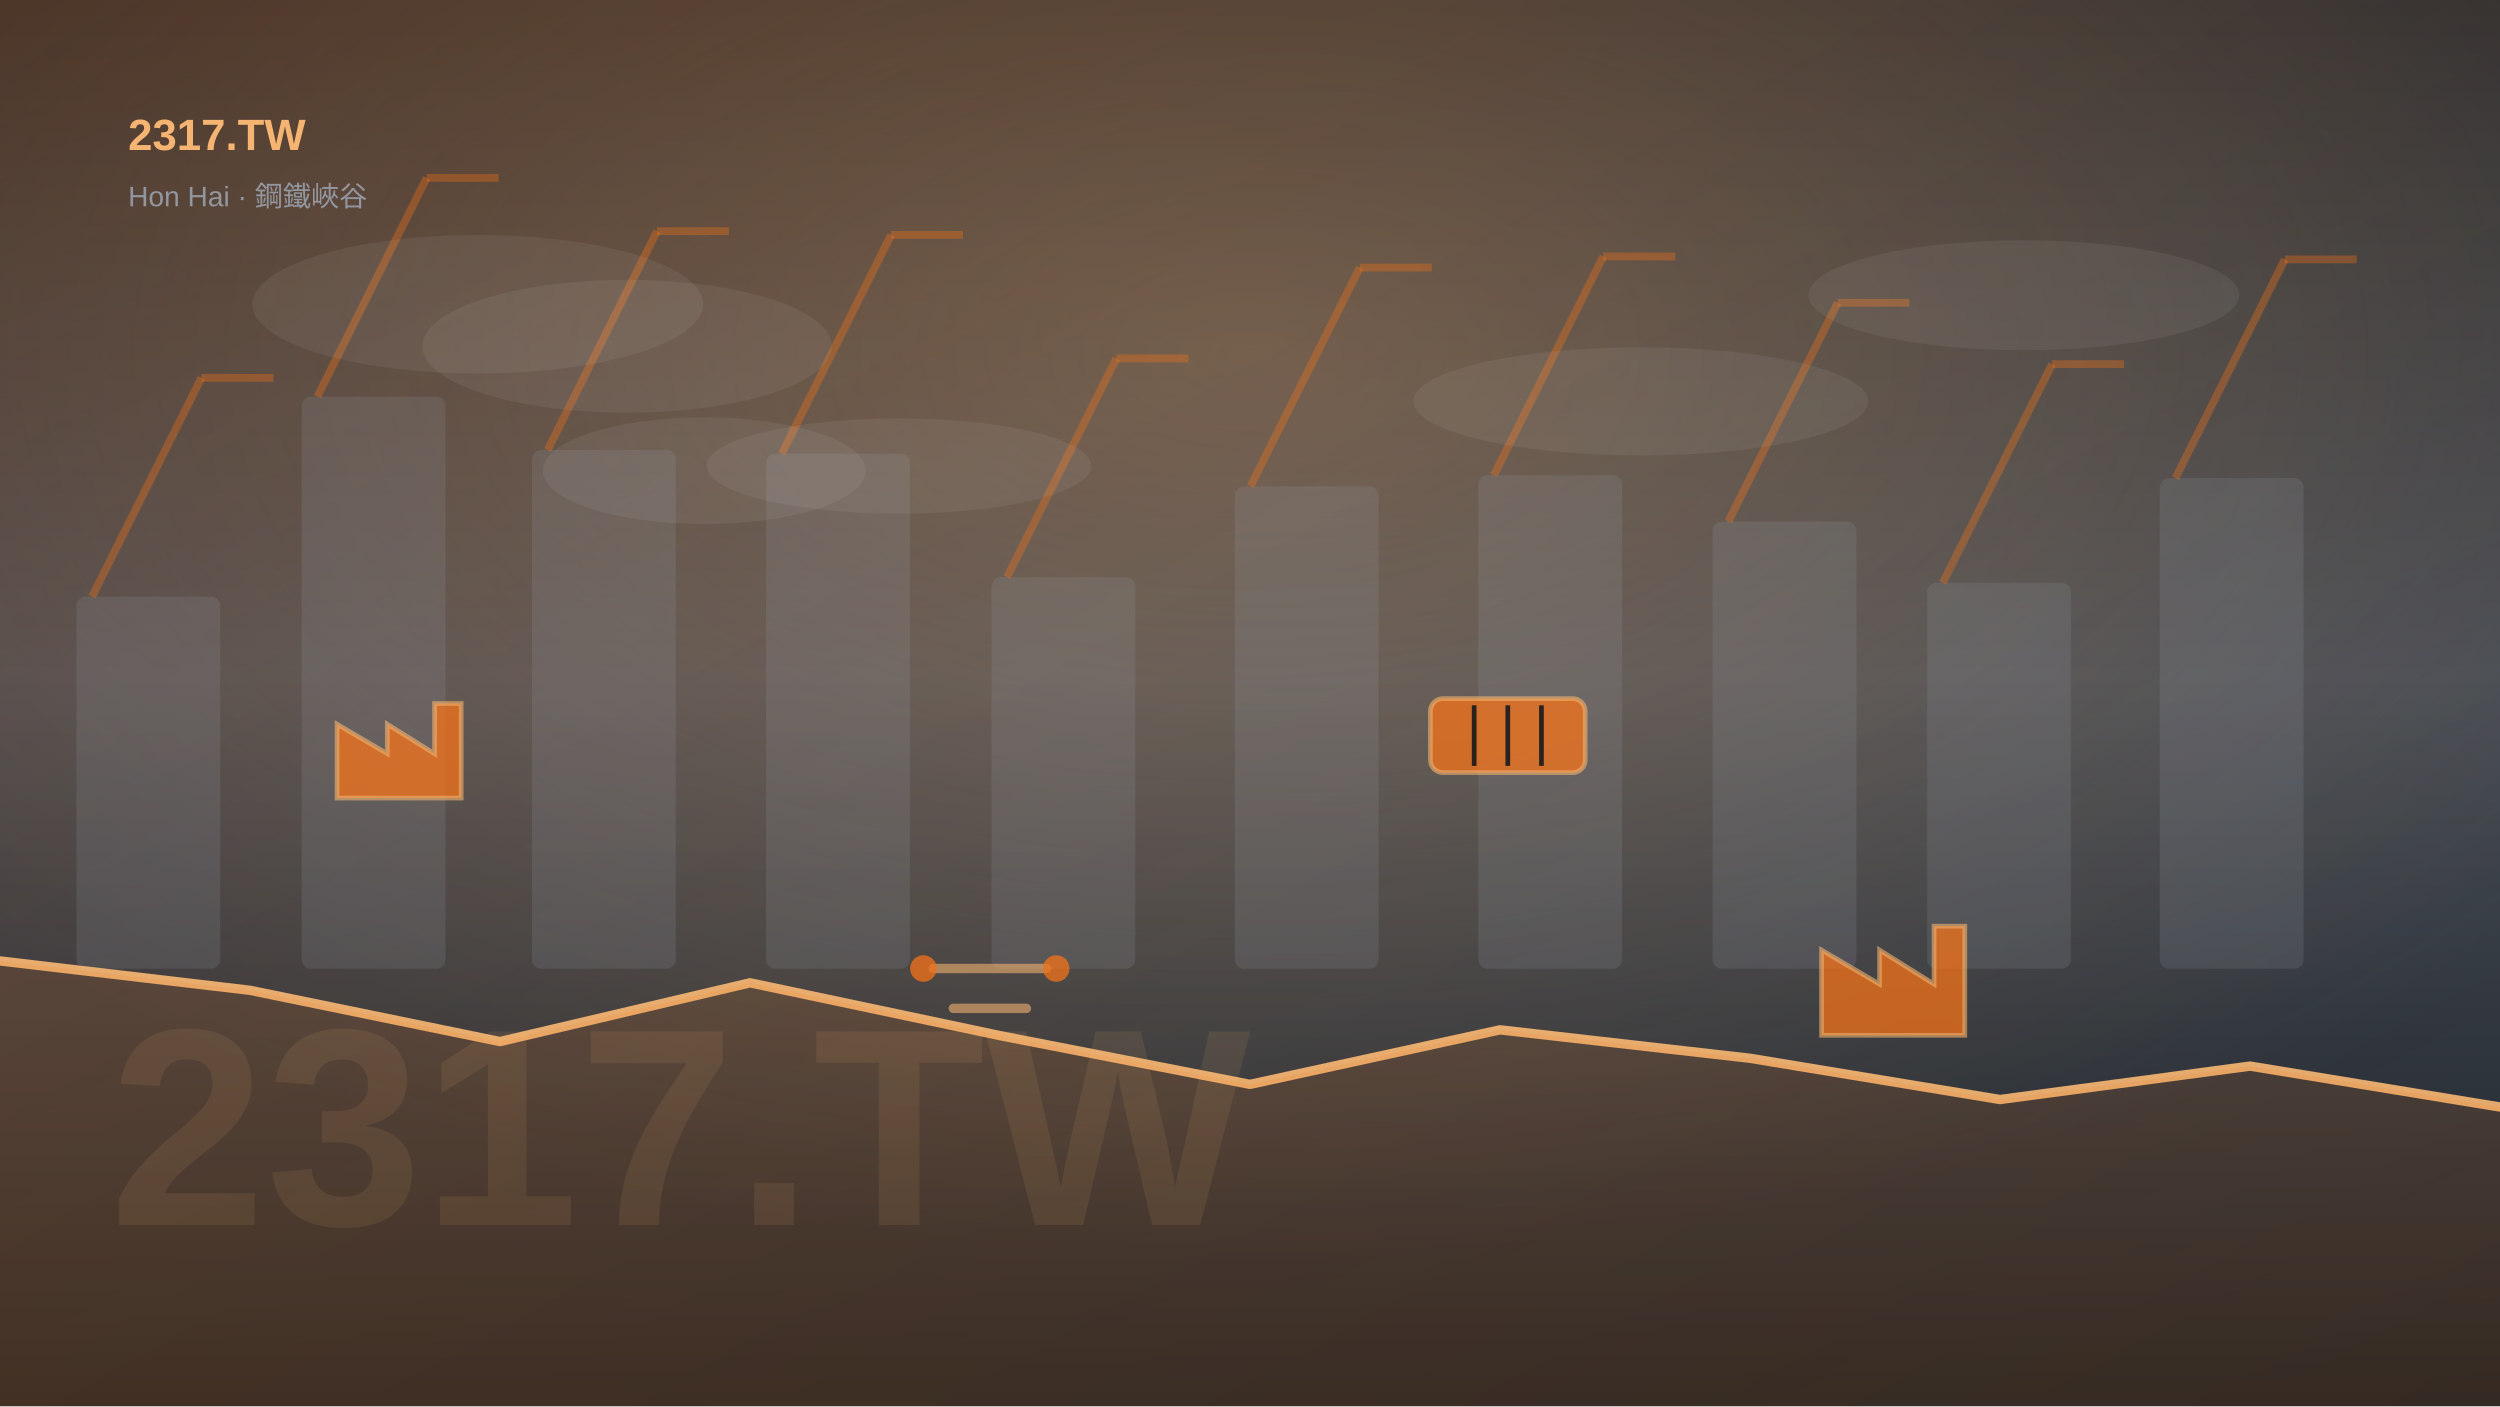
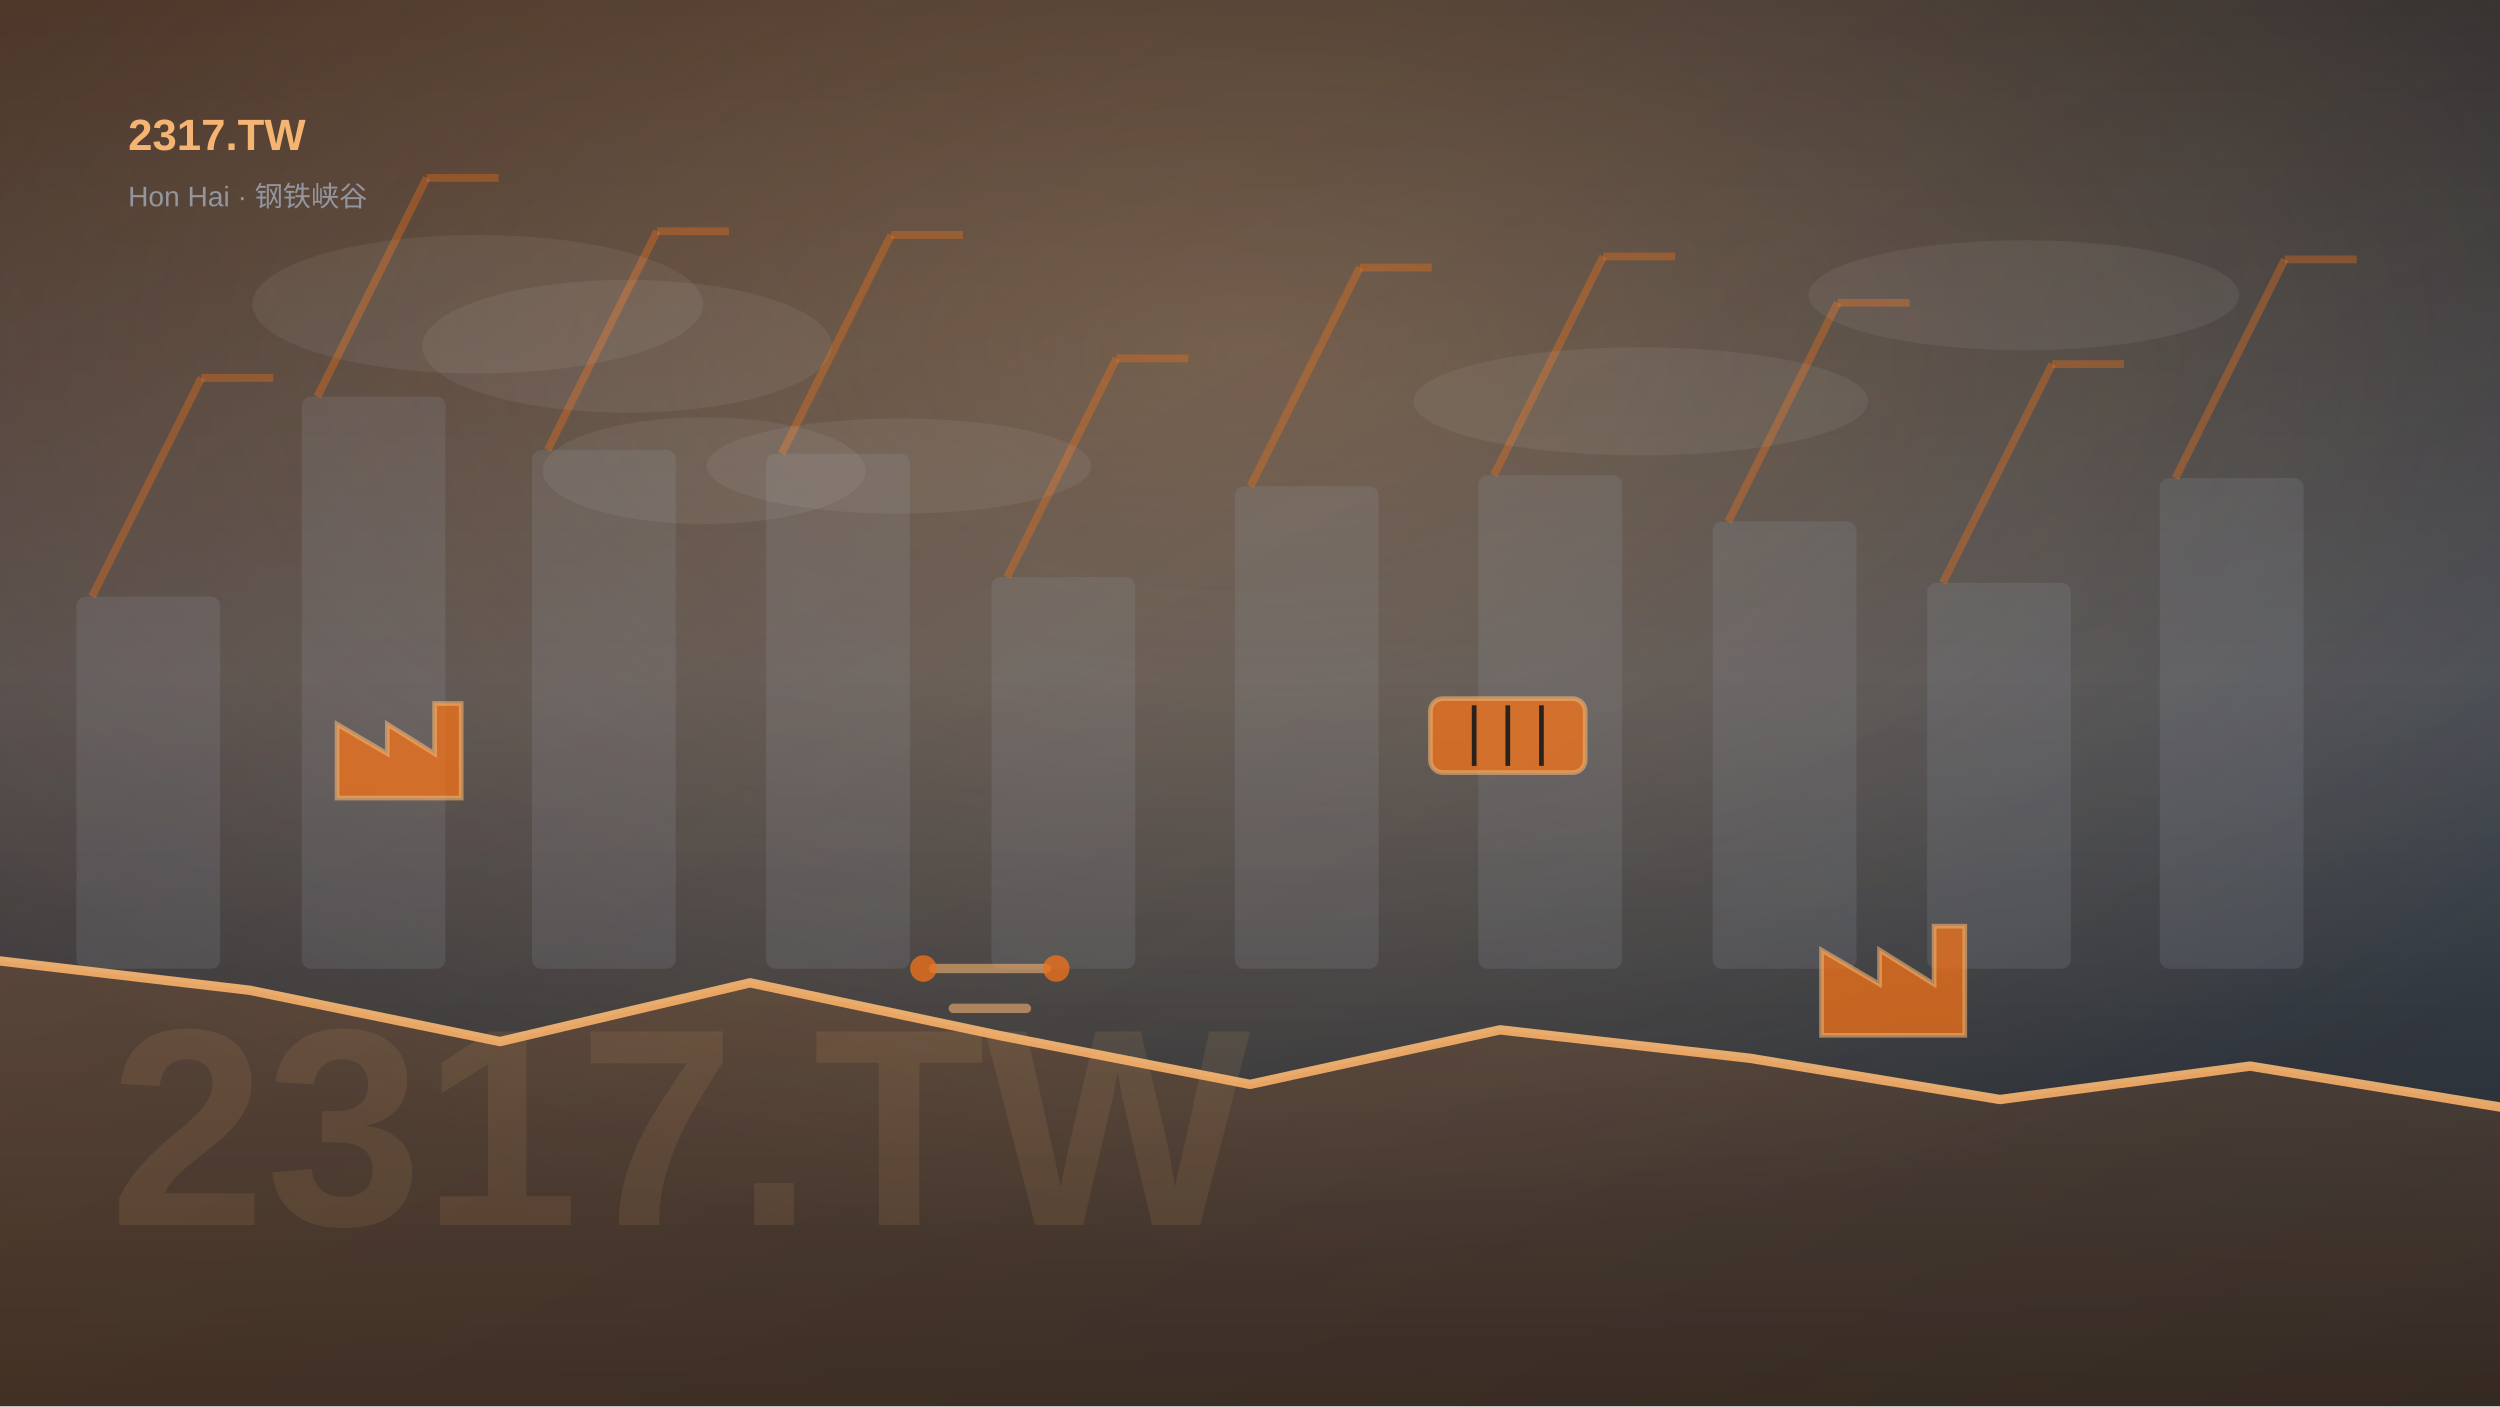
<svg xmlns="http://www.w3.org/2000/svg" viewBox="0 0 1600 900" fill="none">
  <defs>
    <linearGradient id="bg" x1="0" y1="0" x2="0" y2="1">
      <stop offset="0%" stop-color="#1d232a" />
      <stop offset="48%" stop-color="#3d4651" />
      <stop offset="100%" stop-color="#161b20" />
    </linearGradient>
    <radialGradient id="glow" cx="50%" cy="25%" r="65%">
      <stop offset="0%" stop-color="#FDBA7447" />
      <stop offset="100%" stop-color="#FDBA7400" />
    </radialGradient>
    <linearGradient id="fade" x1="0" y1="0" x2="1" y2="1">
      <stop offset="0%" stop-color="#F973162e" />
      <stop offset="100%" stop-color="#9CA3AF08" />
    </linearGradient>
  </defs>
  <rect width="1600" height="900" fill="url(#bg)" />
  <rect width="1600" height="900" fill="url(#glow)" />
  <rect width="1600" height="900" fill="url(#fade)" />
  <g>
    <rect x="48.911" y="381.825" width="92" height="238.175" rx="6" fill="#9CA3AF29" />
    <line x1="58.911" y1="381.825" x2="128.911" y2="241.825" stroke="#F9731657" stroke-width="5" />
    <line x1="128.911" y1="241.825" x2="174.911" y2="241.825" stroke="#F9731657" stroke-width="5" />
    <rect x="193.105" y="253.846" width="92" height="366.154" rx="6" fill="#9CA3AF29" />
    <line x1="203.105" y1="253.846" x2="273.105" y2="113.846" stroke="#F9731657" stroke-width="5" />
    <line x1="273.105" y1="113.846" x2="319.105" y2="113.846" stroke="#F9731657" stroke-width="5" />
    <rect x="340.49" y="287.974" width="92" height="332.026" rx="6" fill="#9CA3AF29" />
    <line x1="350.49" y1="287.974" x2="420.49" y2="147.974" stroke="#F9731657" stroke-width="5" />
    <line x1="420.49" y1="147.974" x2="466.49" y2="147.974" stroke="#F9731657" stroke-width="5" />
    <rect x="490.316" y="290.35" width="92" height="329.65" rx="6" fill="#9CA3AF29" />
    <line x1="500.316" y1="290.35" x2="570.316" y2="150.35" stroke="#F9731657" stroke-width="5" />
    <line x1="570.316" y1="150.35" x2="616.316" y2="150.35" stroke="#F9731657" stroke-width="5" />
    <rect x="634.526" y="369.372" width="92" height="250.628" rx="6" fill="#9CA3AF29" />
    <line x1="644.526" y1="369.372" x2="714.526" y2="229.372" stroke="#F9731657" stroke-width="5" />
    <line x1="714.526" y1="229.372" x2="760.526" y2="229.372" stroke="#F9731657" stroke-width="5" />
    <rect x="790.297" y="311.23" width="92" height="308.77" rx="6" fill="#9CA3AF29" />
    <line x1="800.297" y1="311.23" x2="870.297" y2="171.23" stroke="#F9731657" stroke-width="5" />
    <line x1="870.297" y1="171.23" x2="916.297" y2="171.23" stroke="#F9731657" stroke-width="5" />
    <rect x="946.098" y="304.134" width="92" height="315.866" rx="6" fill="#9CA3AF29" />
    <line x1="956.098" y1="304.134" x2="1026.098" y2="164.134" stroke="#F9731657" stroke-width="5" />
    <line x1="1026.098" y1="164.134" x2="1072.098" y2="164.134" stroke="#F9731657" stroke-width="5" />
    <rect x="1096.124" y="333.779" width="92" height="286.221" rx="6" fill="#9CA3AF29" />
    <line x1="1106.124" y1="333.779" x2="1176.124" y2="193.779" stroke="#F9731657" stroke-width="5" />
    <line x1="1176.124" y1="193.779" x2="1222.124" y2="193.779" stroke="#F9731657" stroke-width="5" />
    <rect x="1233.388" y="373.03" width="92" height="246.97" rx="6" fill="#9CA3AF29" />
    <line x1="1243.388" y1="373.03" x2="1313.388" y2="233.03" stroke="#F9731657" stroke-width="5" />
    <line x1="1313.388" y1="233.03" x2="1359.388" y2="233.03" stroke="#F9731657" stroke-width="5" />
    <rect x="1382.266" y="306.025" width="92" height="313.975" rx="6" fill="#9CA3AF29" />
    <line x1="1392.266" y1="306.025" x2="1462.266" y2="166.025" stroke="#F9731657" stroke-width="5" />
    <line x1="1462.266" y1="166.025" x2="1508.266" y2="166.025" stroke="#F9731657" stroke-width="5" />
    <ellipse cx="401.327" cy="221.629" rx="131.017" ry="42.492" fill="#FFFFFF0f" />
    <ellipse cx="1050.086" cy="256.876" rx="145.532" ry="34.598" fill="#FFFFFF0f" />
    <ellipse cx="1295.309" cy="188.933" rx="137.823" ry="35.183" fill="#FFFFFF0f" />
    <ellipse cx="450.661" cy="301.249" rx="103.327" ry="34.102" fill="#FFFFFF0f" />
    <ellipse cx="305.749" cy="194.701" rx="144.232" ry="44.326" fill="#FFFFFF0f" />
    <ellipse cx="575.309" cy="298.273" rx="123.11" ry="30.474" fill="#FFFFFF0f" />
  </g>
  <g opacity="0.92">
    <g transform="translate(255.4357, 478.599)">
      <path d="M-39.721 32.155 V-15.132 L-7.566 3.783 V-15.132 L22.698 3.783 V-28.372 H39.721 V32.155 Z" fill="#F97316c7" stroke="#FDBA7499" stroke-width="3" />
    </g>
    <g transform="translate(633.4924, 632.6053)">
      <path d="M-36.131 -12.752 H36.131 M-23.379 12.752 H23.379" stroke="#FDBA7499" stroke-width="6" stroke-linecap="round" />
      <circle cx="-42.507" cy="-12.752" r="8.501" fill="#F97316c7" />
      <circle cx="42.507" cy="-12.752" r="8.501" fill="#F97316c7" />
    </g>
    <g transform="translate(964.9903, 470.7876)">
      <rect x="-49.536" y="-23.691" width="99.072" height="47.382" rx="8" fill="#F97316c7" stroke="#FDBA7499" stroke-width="3" />
      <path d="M-21.537 -19.384 V19.384 M0 -19.384 V19.384 M21.537 -19.384 V19.384" stroke="#111317e6" stroke-width="3" />
    </g>
    <g transform="translate(1211.626, 625.4894)">
      <path d="M-45.847 37.114 V-17.465 L-8.733 4.366 V-17.465 L26.198 4.366 V-32.748 H45.847 V37.114 Z" fill="#F97316c7" stroke="#FDBA7499" stroke-width="3" />
    </g>
  </g>
  <g>
    <polyline points="0.0,615.0 160.0,633.8 320.0,666.6 480.0,629.0 640.0,662.8 800.0,694.0 960.0,659.1 1120.0,677.3 1280.0,703.7 1440.0,682.3 1600.0,708.5" fill="none" stroke="#FDBA74e0" stroke-width="6" stroke-linecap="round" stroke-linejoin="round" />
    <polygon points="0,900 0.0,615.0 160.0,633.8 320.0,666.6 480.0,629.0 640.0,662.8 800.0,694.0 960.0,659.1 1120.0,677.3 1280.0,703.7 1440.0,682.3 1600.0,708.5 1600,900" fill="#F973161f" />
  </g>
  <g opacity="0.09">
    <text x="70" y="784" font-family="Segoe UI, Arial, sans-serif" font-size="180" font-weight="700" fill="#FDBA74">
      2317.TW
    </text>
  </g>
  <g opacity="0.95">
    <text x="82" y="96" font-family="Segoe UI, Arial, sans-serif" font-size="28" font-weight="700" fill="#FDBA74">
      2317.TW
    </text>
    <text x="82" y="132" font-family="Segoe UI, Arial, sans-serif" font-size="18" font-weight="500" fill="#9CA3AFe6">
-       Hon Hai · 鋼鐵峽谷
+       Hon Hai · 钢铁峡谷
    </text>
  </g>
</svg>
